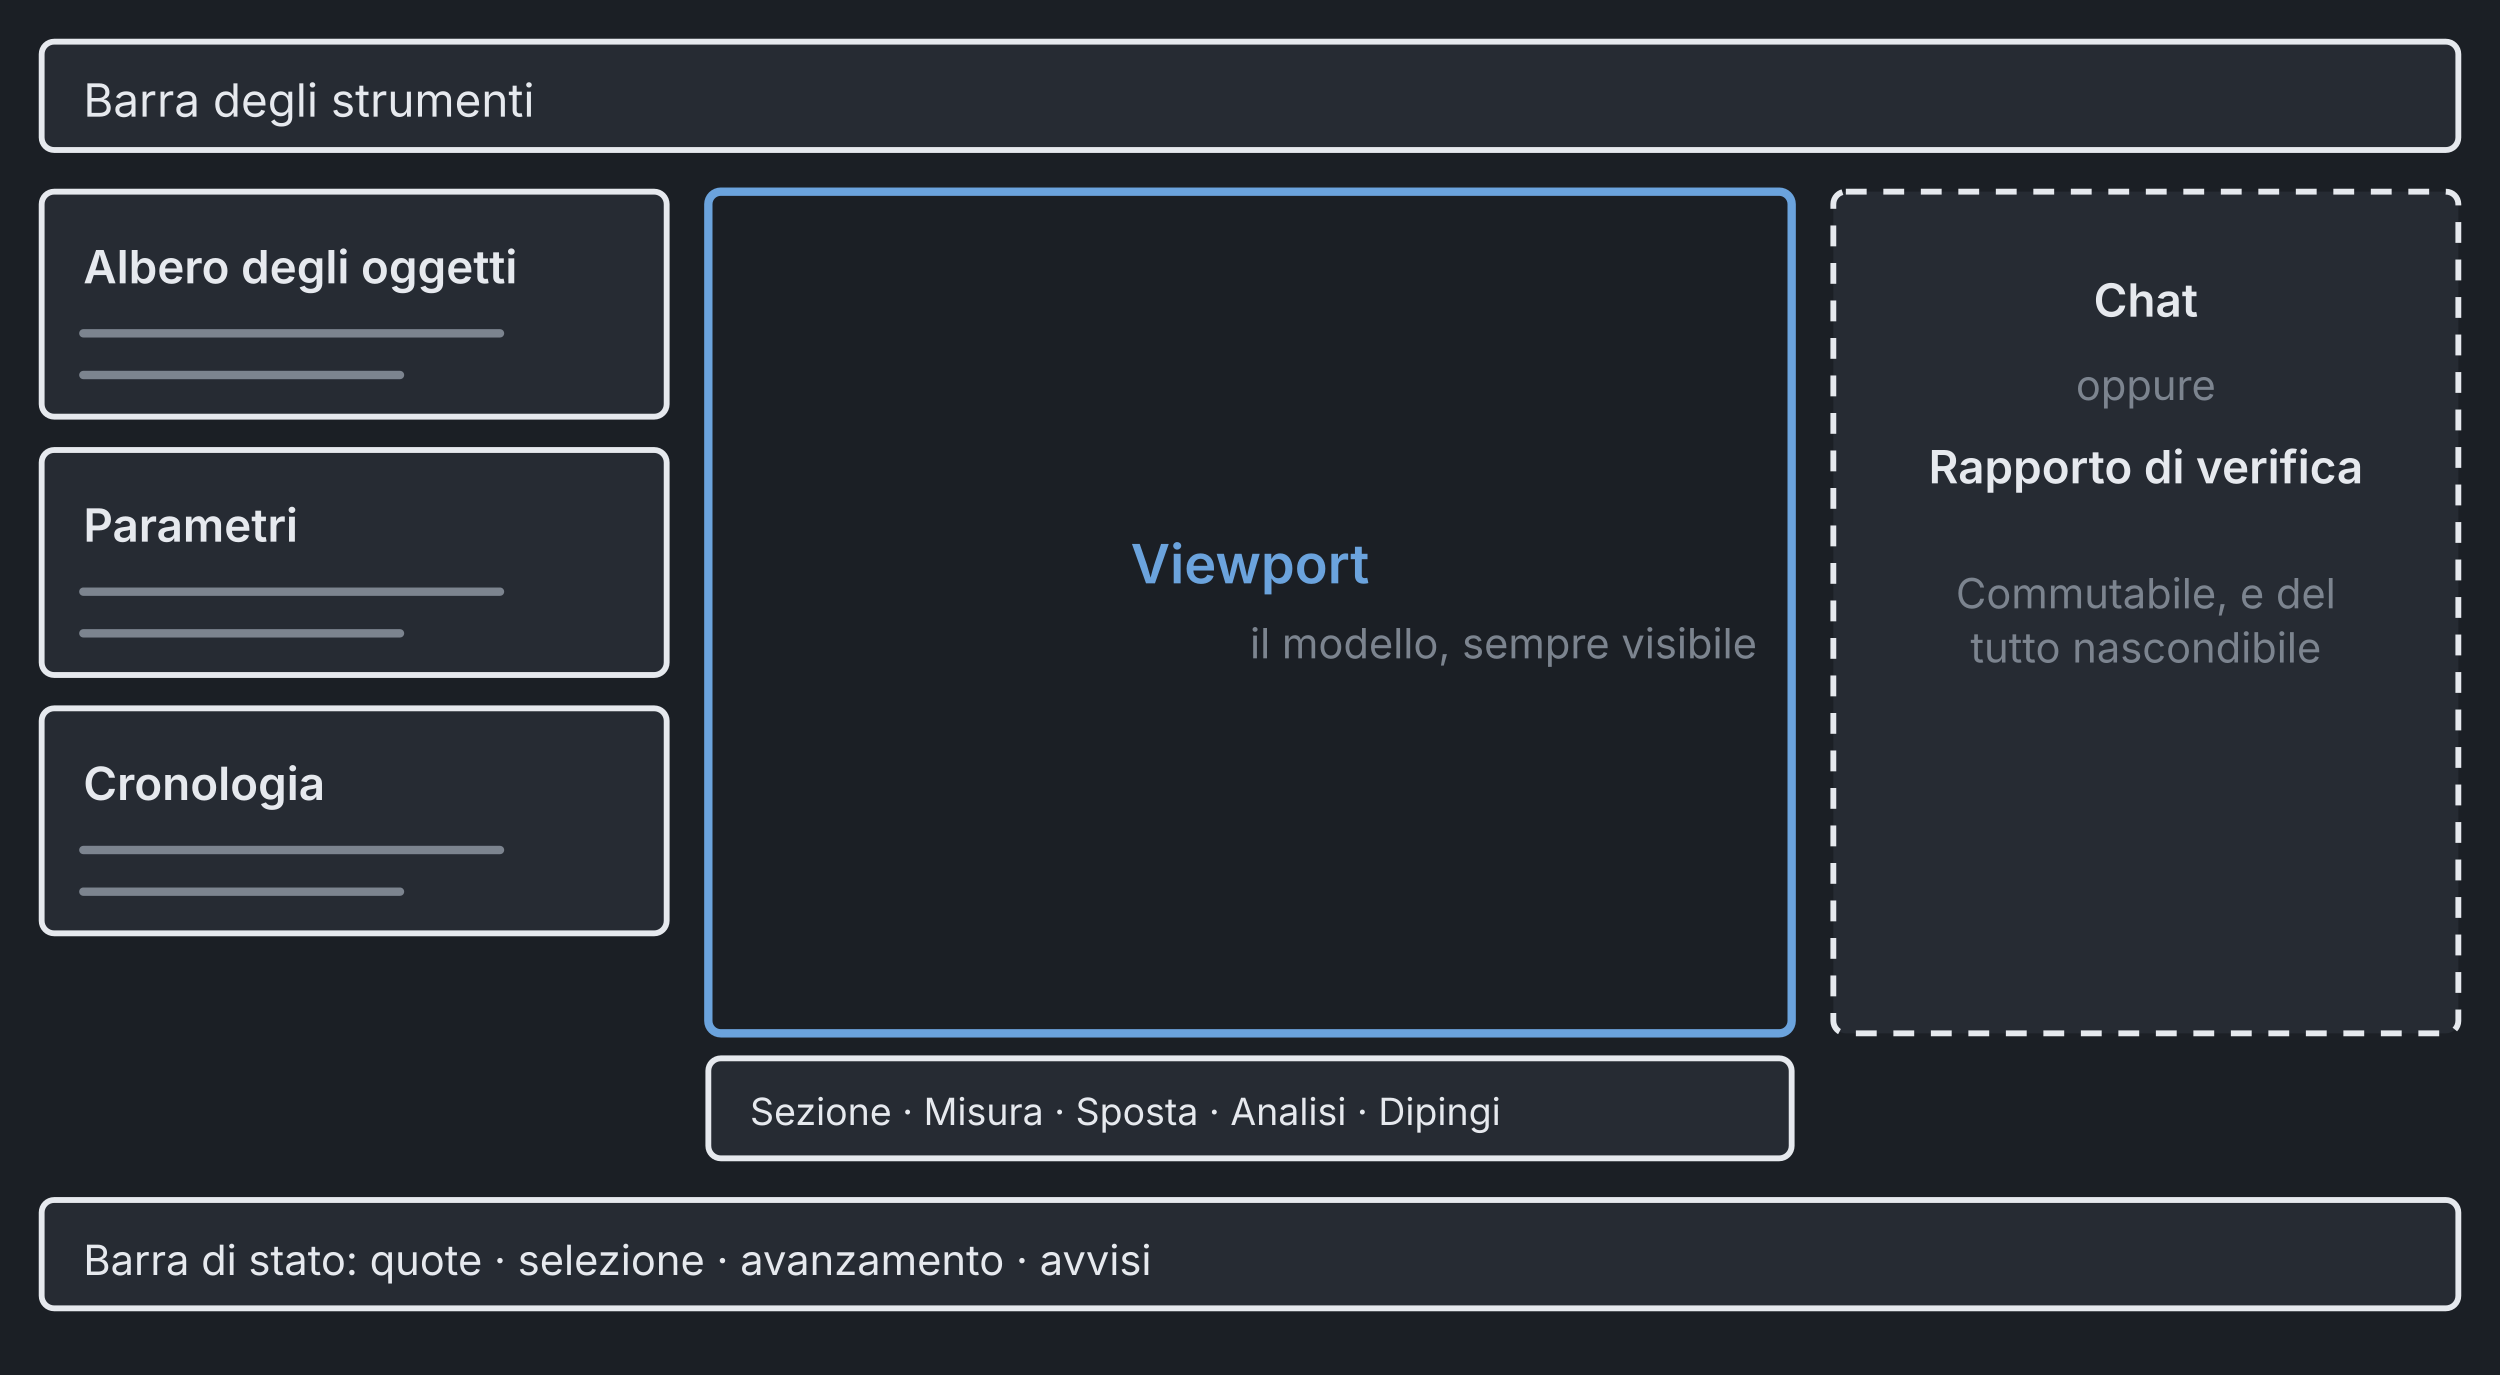
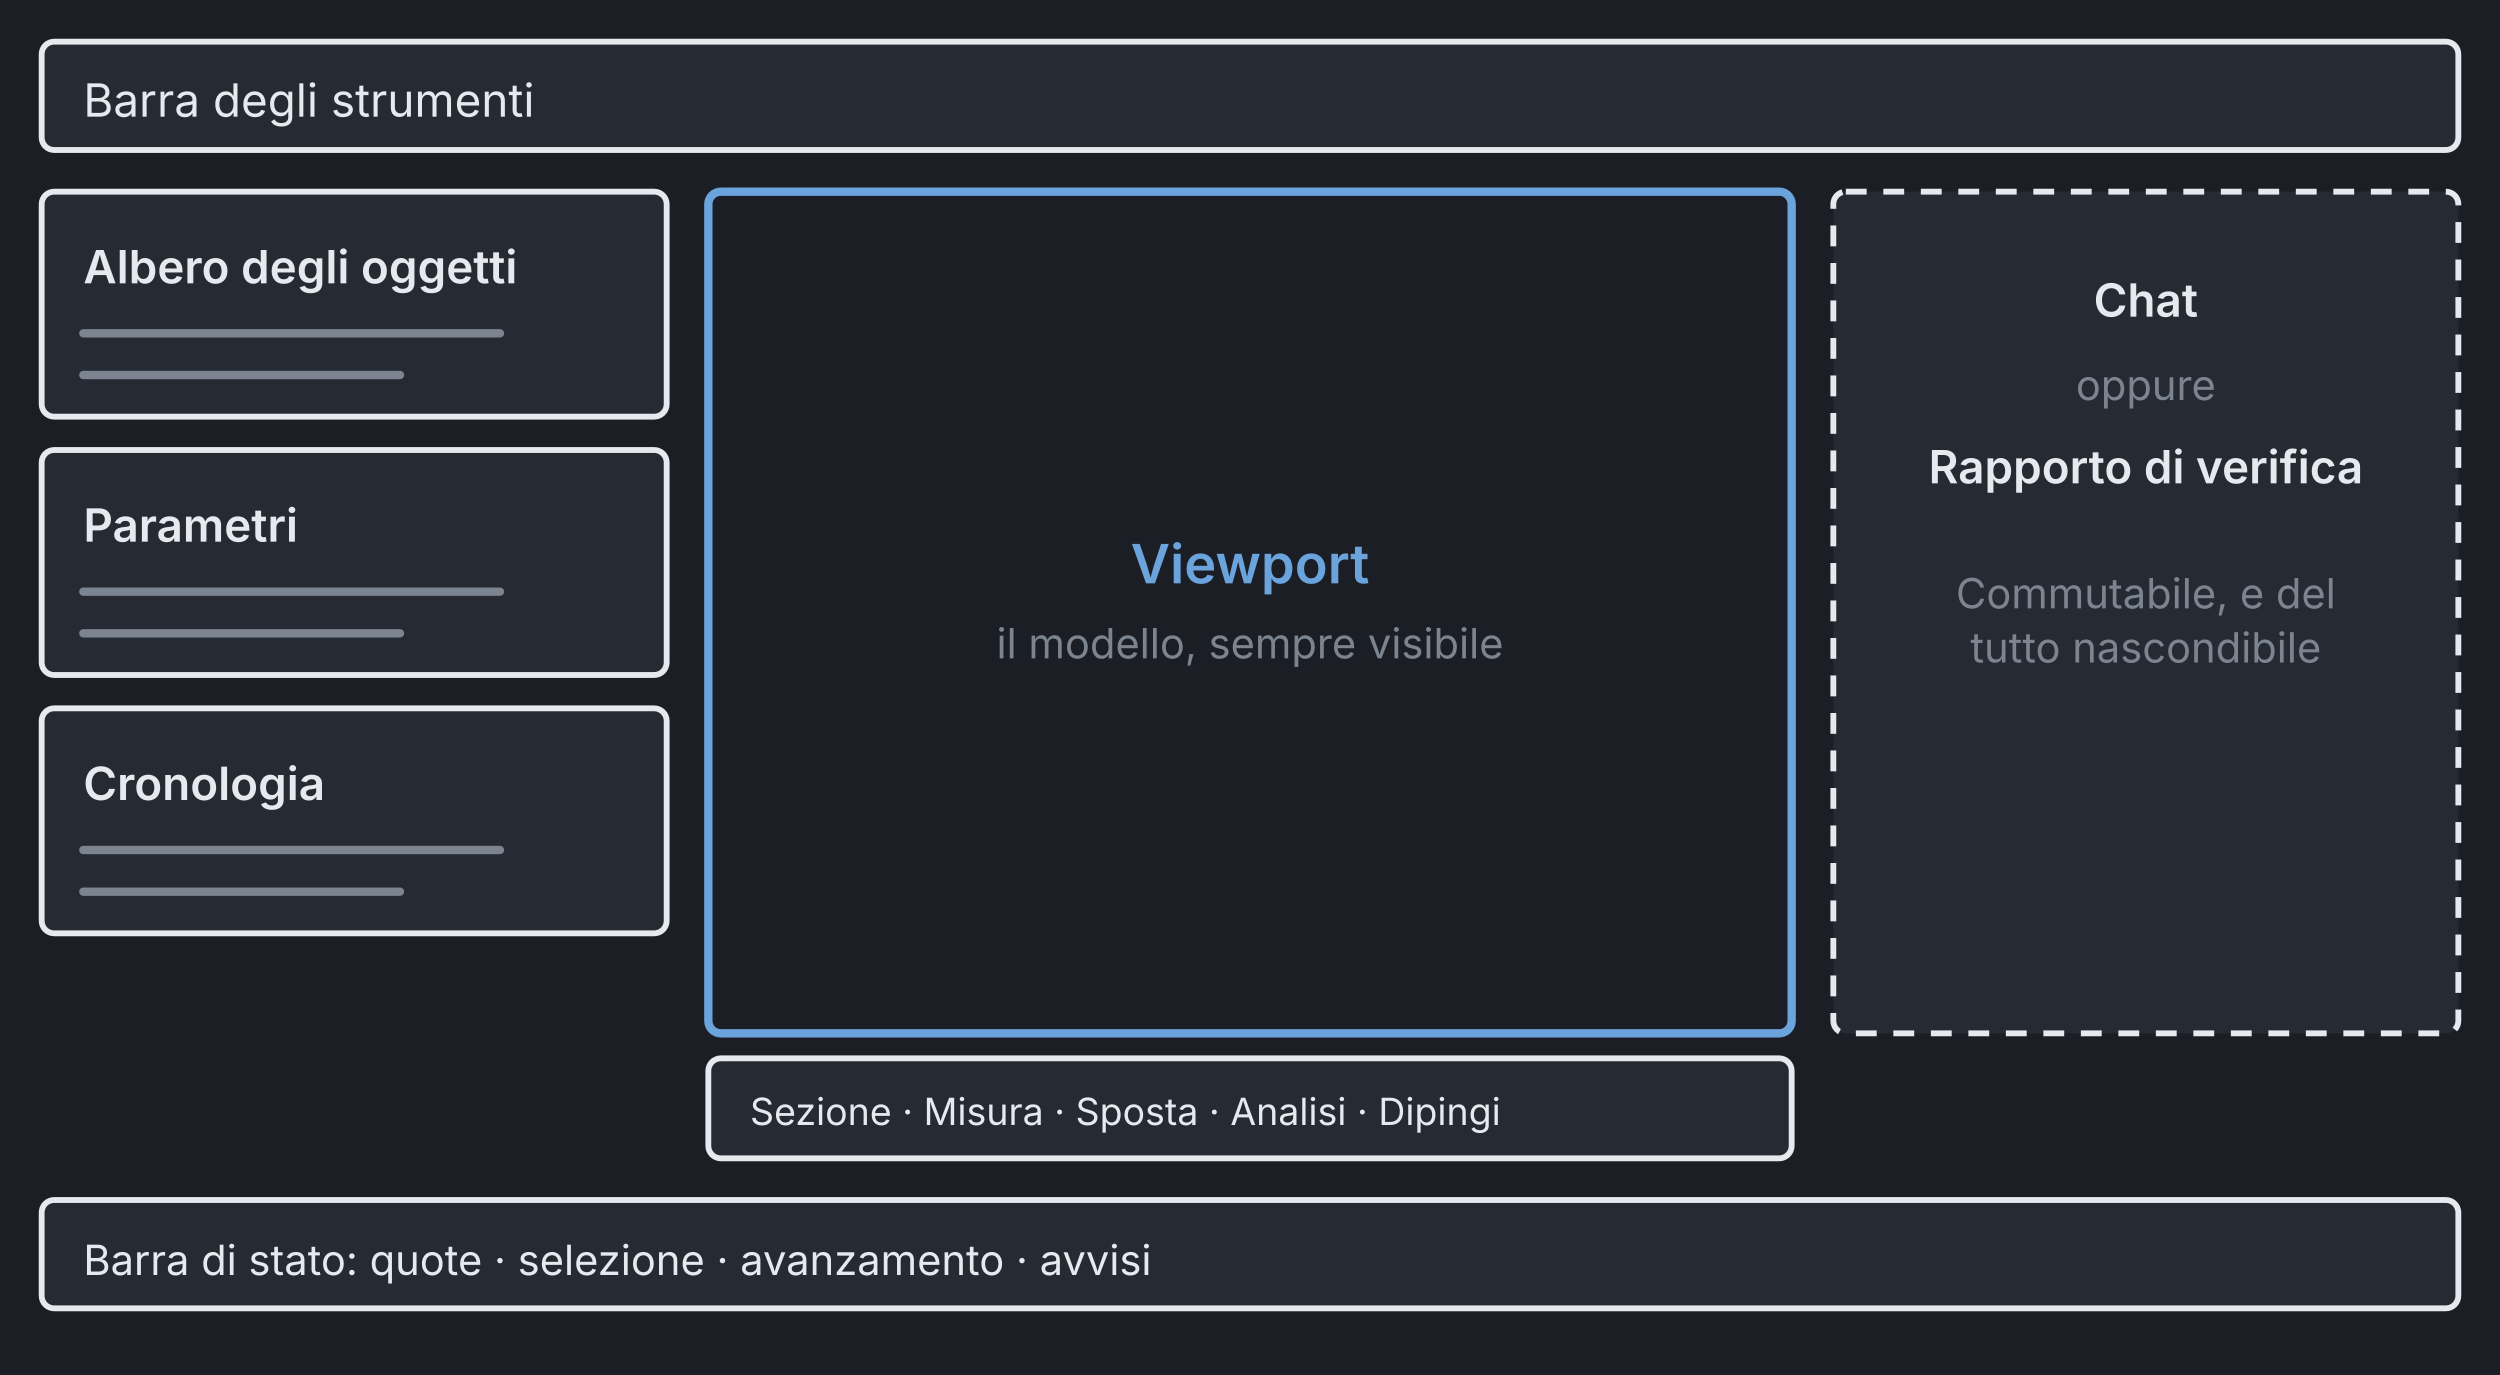
<svg xmlns="http://www.w3.org/2000/svg" viewBox="0 0 600 330" width="600" height="330">
  <rect x="0" y="0" width="600" height="330" fill="#1b1f25" />
  <rect x="10" y="10" width="580" height="26" rx="3" fill="#262b33" stroke="#e6e9ee" stroke-width="1.4" />
  <text x="20" y="28" fill="#e6e9ee" font-size="11" font-family="system-ui, -apple-system, Segoe UI, sans-serif" text-anchor="start">Barra degli strumenti</text>
  <rect x="10" y="46" width="150" height="54" rx="3" fill="#262b33" stroke="#e6e9ee" stroke-width="1.4" />
  <text x="20" y="68" fill="#e6e9ee" font-size="11" font-family="system-ui, -apple-system, Segoe UI, sans-serif" text-anchor="start" font-weight="600">Albero degli oggetti</text>
  <line x1="20" y1="80" x2="120" y2="80" stroke="#7c848f" stroke-width="2" stroke-linecap="round" />
  <line x1="20" y1="90" x2="96" y2="90" stroke="#7c848f" stroke-width="2" stroke-linecap="round" />
  <rect x="10" y="108" width="150" height="54" rx="3" fill="#262b33" stroke="#e6e9ee" stroke-width="1.4" />
  <text x="20" y="130" fill="#e6e9ee" font-size="11" font-family="system-ui, -apple-system, Segoe UI, sans-serif" text-anchor="start" font-weight="600">Parametri</text>
  <line x1="20" y1="142" x2="120" y2="142" stroke="#7c848f" stroke-width="2" stroke-linecap="round" />
  <line x1="20" y1="152" x2="96" y2="152" stroke="#7c848f" stroke-width="2" stroke-linecap="round" />
  <rect x="10" y="170" width="150" height="54" rx="3" fill="#262b33" stroke="#e6e9ee" stroke-width="1.4" />
  <text x="20" y="192" fill="#e6e9ee" font-size="11" font-family="system-ui, -apple-system, Segoe UI, sans-serif" text-anchor="start" font-weight="600">Cronologia</text>
  <line x1="20" y1="204" x2="120" y2="204" stroke="#7c848f" stroke-width="2" stroke-linecap="round" />
  <line x1="20" y1="214" x2="96" y2="214" stroke="#7c848f" stroke-width="2" stroke-linecap="round" />
  <rect x="170" y="46" width="260" height="202" rx="3" fill="none" stroke="#6ba3dd" stroke-width="2" />
  <text x="300" y="140" fill="#6ba3dd" font-size="13" font-family="system-ui, -apple-system, Segoe UI, sans-serif" text-anchor="middle" font-weight="600">Viewport</text>
-   <text x="300" y="158" fill="#7c848f" font-size="10" font-family="system-ui, -apple-system, Segoe UI, sans-serif" text-anchor="start">il modello, sempre visibile</text>
+   <text x="300" y="158" fill="#7c848f" font-size="10" font-family="system-ui, -apple-system, Segoe UI, sans-serif" text-anchor="middle">il modello, sempre visibile</text>
  <rect x="440" y="46" width="150" height="202" rx="3" fill="#262b33" stroke="#e6e9ee" stroke-width="1.4" stroke-dasharray="5 4" />
  <text x="515" y="76" fill="#e6e9ee" font-size="11" font-family="system-ui, -apple-system, Segoe UI, sans-serif" text-anchor="middle" font-weight="600">Chat</text>
  <text x="515" y="96" fill="#7c848f" font-size="10" font-family="system-ui, -apple-system, Segoe UI, sans-serif" text-anchor="middle">oppure</text>
  <text x="515" y="116" fill="#e6e9ee" font-size="11" font-family="system-ui, -apple-system, Segoe UI, sans-serif" text-anchor="middle" font-weight="600">Rapporto di verifica</text>
  <text x="515" y="146" fill="#7c848f" font-size="10" font-family="system-ui, -apple-system, Segoe UI, sans-serif" text-anchor="middle">Commutabile, e del</text>
  <text x="515" y="159" fill="#7c848f" font-size="10" font-family="system-ui, -apple-system, Segoe UI, sans-serif" text-anchor="middle">tutto nascondibile</text>
  <rect x="170" y="254" width="260" height="24" rx="3" fill="#262b33" stroke="#e6e9ee" stroke-width="1.4" />
  <text x="180" y="270" fill="#e6e9ee" font-size="9" font-family="system-ui, -apple-system, Segoe UI, sans-serif" text-anchor="start">Sezione · Misura · Sposta · Analisi · Dipingi</text>
  <rect x="10" y="288" width="580" height="26" rx="3" fill="#262b33" stroke="#e6e9ee" stroke-width="1.4" />
  <text x="20" y="306" fill="#e6e9ee" font-size="10" font-family="system-ui, -apple-system, Segoe UI, sans-serif" text-anchor="start">Barra di stato: quote · selezione · avanzamento · avvisi</text>
</svg>
